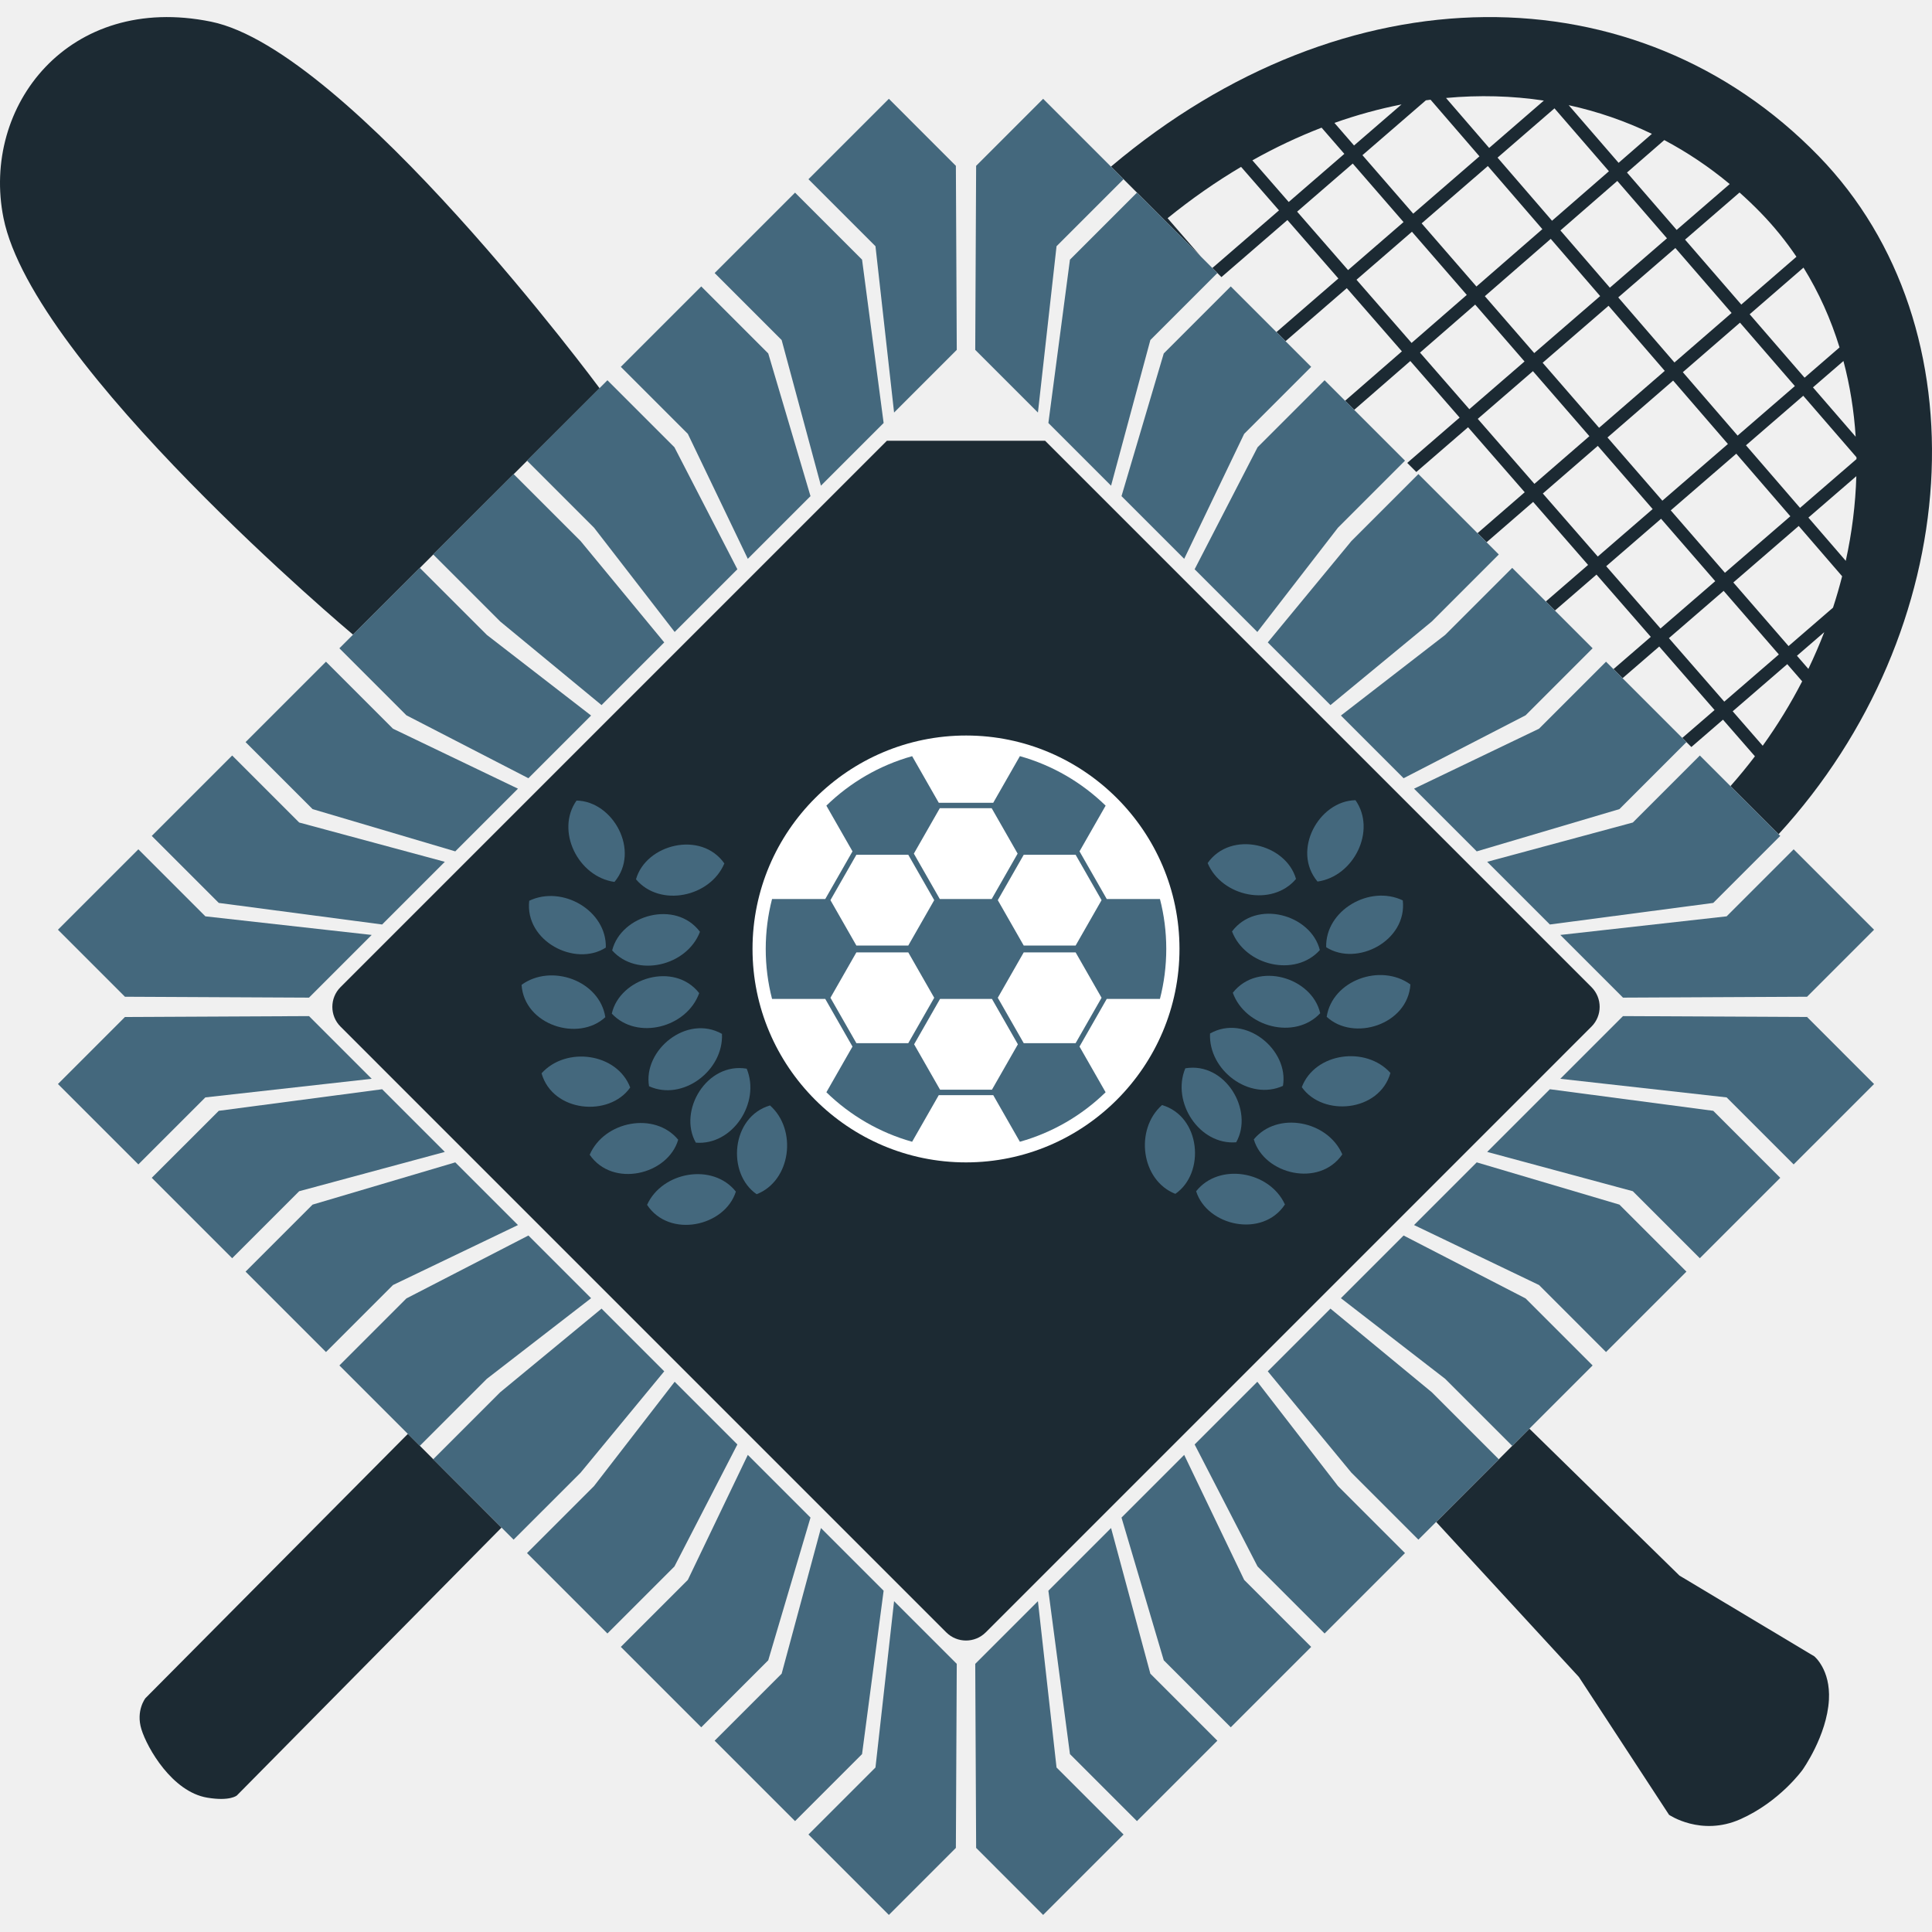
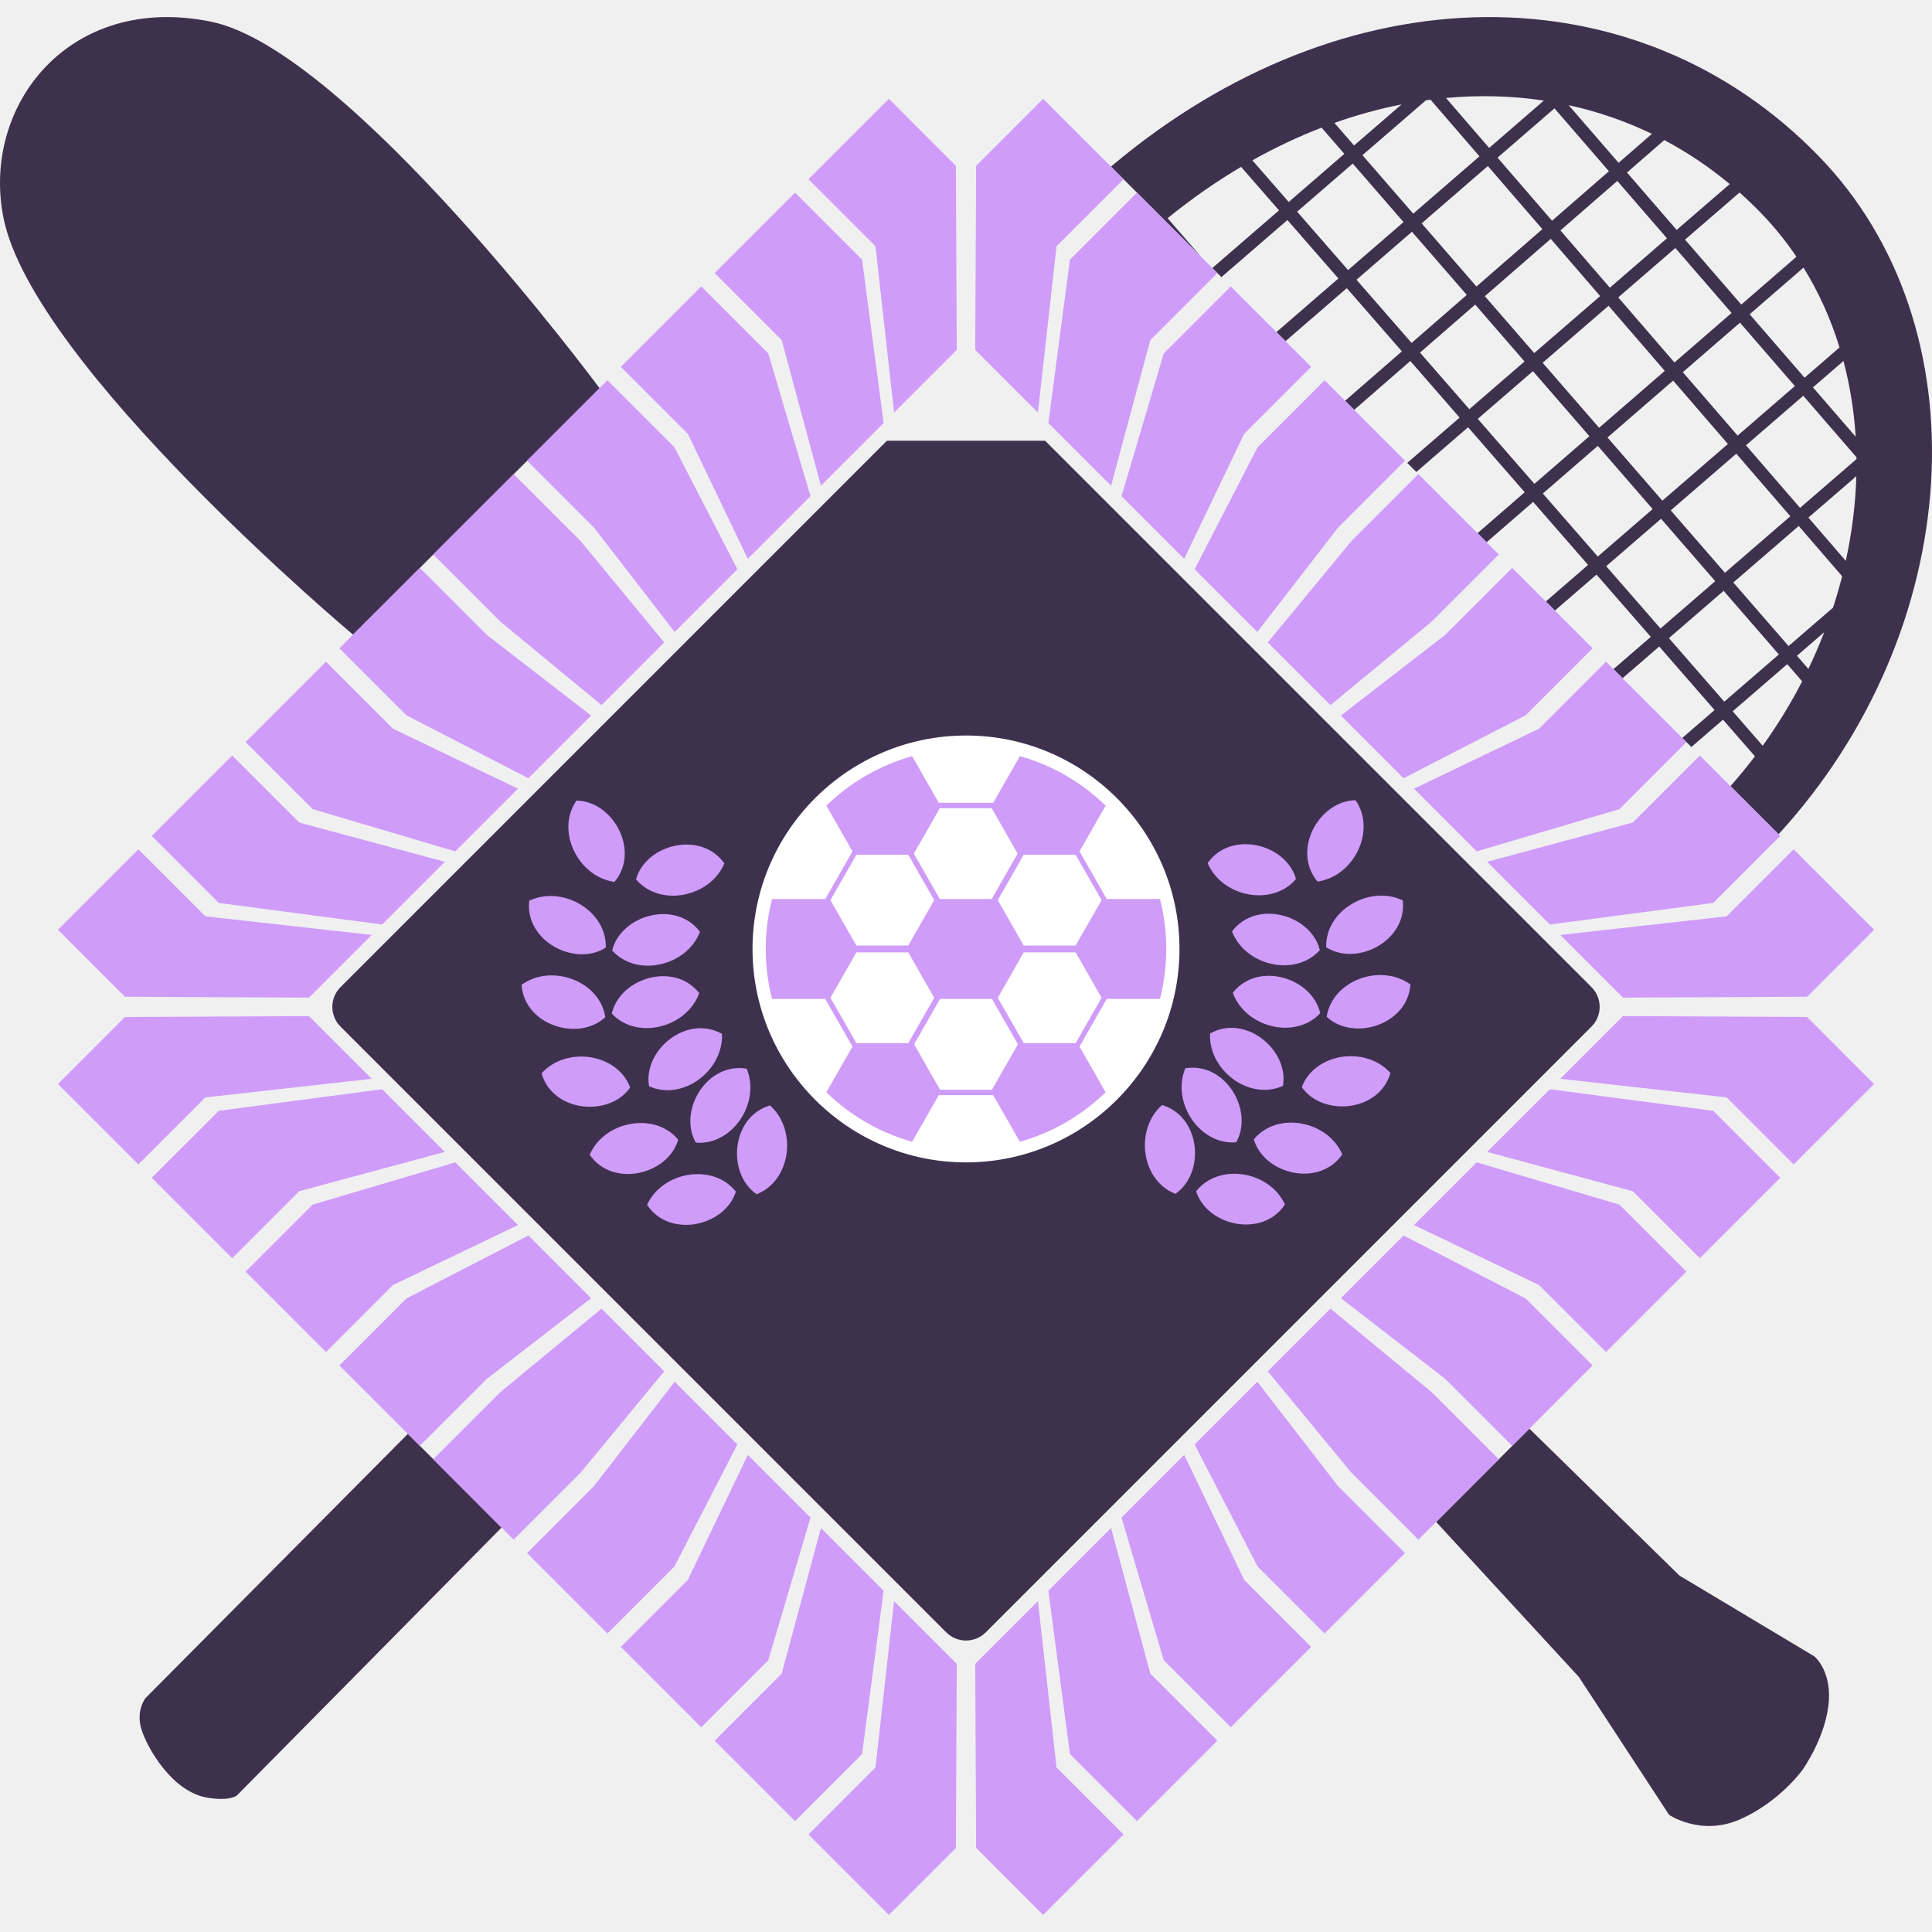
<svg xmlns="http://www.w3.org/2000/svg" version="1.1" x="0px" y="0px" viewBox="0 0 566.929 566.929" enable-background="new 0 0 566.929 566.929" xml:space="preserve">
  <g id="Outside">
    <g id="Bottom_Left_1_">
-       <path fill="#1C2A33" d="M119.679,420.764l-77.003,77.553c0,0-2.873,3.643-1.177,9.132c1.697,5.49,9.019,18.334,19.304,20.058    c6.755,1.132,8.721-0.656,8.721-0.656l77.65-78.593l-27.477-27.511" />
+       <path fill="#3E314E" d="M119.679,420.764l-77.003,77.553c0,0-2.873,3.643-1.177,9.132c1.697,5.49,9.019,18.334,19.304,20.058    c6.755,1.132,8.721-0.656,8.721-0.656l77.65-78.593l-27.477-27.511" />
    </g>
    <g id="Bottom_Right_1_">
-       <path fill="#1C2A33" d="M421.433,446.605l41.876,45.487l26.457,40.446c0,0,9.379,6.427,20.929,1.294s18.226-14.462,18.226-14.462    s7.168-9.998,7.761-20.578c0.496-8.872-4.294-12.758-4.294-12.758l-39.564-23.691l-44.035-43.112L421.433,446.605" />
+       <path fill="#3E314E" d="M421.433,446.605l41.876,45.487l26.457,40.446c0,0,9.379,6.427,20.929,1.294s18.226-14.462,18.226-14.462    s7.168-9.998,7.761-20.578c0.496-8.872-4.294-12.758-4.294-12.758l-39.564-23.691l-44.035-43.112L421.433,446.605" />
    </g>
    <g id="Top_Right_1_">
-       <path id="_x3C_Path_x3E_" fill="#1C2A33" d="M352.43,75.324l-9.811-11.296c7.032-5.706,14.242-10.725,21.566-15.061l11.128,12.765    l-19.562,16.913l2.668,2.668l19.364-16.744l14.951,17.149l-18.177,15.735l2.668,2.668l17.981-15.567l16.169,18.55l-16.668,14.499    l2.668,2.667l16.472-14.331l14.469,16.598l-15.377,13.298l2.668,2.668l15.185-13.129l16.623,19.071l-13.855,12.01l2.667,2.666    l13.661-11.838l16.12,18.49L453.607,176.5l2.667,2.667l12.207-10.559l15.929,18.274l-10.953,9.467l2.667,2.667l10.76-9.3    l16.241,18.635l-9.476,8.188l2.667,2.668l9.281-8.023l9.369,10.747c-2.264,2.985-4.663,5.902-7.176,8.75l14.116,14.116    c54.688-59.651,60.708-148.691,11.72-199.044c-53.194-54.682-138.762-54.997-207.627,3.14L352.43,75.324z M380.631,62.107    l16.322-14.113l14.903,17.169l-16.278,14.093L380.631,62.107z M398.051,82.089l16.271-14.085l16.091,18.538l-16.197,14.091    L398.051,82.089z M490.968,111.678l16.07,18.607l-19.235,16.638l-16.098-18.55L490.968,111.678z M469.238,125.532l-16.562-19.081    l19.339-16.722l16.494,19.101L469.238,125.532z M509.498,133.132l15.859,18.363l-19.191,16.583l-15.897-18.316L509.498,133.132z     M493.813,109.214l16.77-14.532l16.104,18.607l-16.803,14.535L493.813,109.214z M491.352,106.365l-16.493-19.096l16.761-14.493    l16.499,19.06L491.352,106.365z M472.399,84.42l-14.508-16.798l16.695-14.527l14.571,16.835L472.399,84.42z M469.553,86.882    l-19.346,16.726l-14.489-16.694l19.335-16.821L469.553,86.882z M433.25,84.072l-16.082-18.531l19.428-16.818l15.997,18.522    L433.25,84.072z M416.688,103.469l16.19-14.086l14.483,16.687l-16.197,14.006L416.688,103.469z M433.636,122.911l16.191-13.999    l16.567,19.084l-16.135,13.985L433.636,122.911z M452.732,144.817l16.129-13.978l16.097,18.544l-16.104,13.928L452.732,144.817z     M471.328,166.148l16.095-13.923l15.897,18.314l-16.062,13.882L471.328,166.148z M489.728,187.257l16.059-13.878l16.2,18.667    l-16.015,13.844L489.728,187.257z M517.252,218.832l-8.808-10.107l16.01-13.836l4.377,5.043    C525.488,206.424,521.622,212.748,517.252,218.832z M530.647,196.282l-3.345-3.855l8.007-6.922    C533.907,189.133,532.354,192.73,530.647,196.282z M537.883,178.307l-13.049,11.278l-16.2-18.665l19.182-16.579l12.742,14.756    C539.774,172.175,538.883,175.253,537.883,178.307z M541.626,164.576l-10.965-12.692l14.066-12.154    C544.487,147.957,543.446,156.285,541.626,164.576z M544.771,134.717l-16.567,14.317l-15.861-18.363l16.807-14.538l15.621,18.047    C544.773,134.36,544.77,134.54,544.771,134.717z M544.531,128.156l-12.534-14.483l8.947-7.738    C542.852,113.117,544.047,120.562,544.531,128.156z M539.797,101.949l-10.265,8.879l-16.108-18.609l15.795-13.69    C533.739,85.825,537.258,93.694,539.797,101.949z M516.646,62.407c3.922,4.03,7.414,8.361,10.505,12.934l-16.189,14.031    l-16.497-19.057l15.987-13.824C512.569,58.372,514.634,60.341,516.646,62.407z M507.571,54.009l-15.567,13.462l-14.577-16.845    l10.939-9.52C495.096,44.672,501.524,48.974,507.571,54.009z M484.734,39.28l-9.772,8.501l-14.643-16.918    C468.754,32.705,476.932,35.511,484.734,39.28z M472.125,50.251l-16.694,14.523l-15.989-18.516l16.707-14.465L472.125,50.251z     M453.033,29.515l-16.051,13.897l-12.661-14.662C434.059,27.851,443.681,28.108,453.033,29.515z M419.786,29.26l14.35,16.614    l-19.436,16.826l-14.901-17.167l18.615-16.097C418.873,29.372,419.33,29.319,419.786,29.26z M411.265,30.647l-13.934,12.045    l-5.752-6.629C398.134,33.738,404.708,31.935,411.265,30.647z M387.81,37.461l6.676,7.69l-16.326,14.12L367.504,47.05    C374.204,43.287,380.991,40.093,387.81,37.461z" />
+       <path id="_x3C_Path_x3E_" fill="#3E314E" d="M352.43,75.324l-9.811-11.296c7.032-5.706,14.242-10.725,21.566-15.061l11.128,12.765    l-19.562,16.913l2.668,2.668l19.364-16.744l14.951,17.149l-18.177,15.735l2.668,2.668l17.981-15.567l16.169,18.55l-16.668,14.499    l2.668,2.667l16.472-14.331l14.469,16.598l-15.377,13.298l2.668,2.668l15.185-13.129l16.623,19.071l-13.855,12.01l2.667,2.666    l13.661-11.838l16.12,18.49L453.607,176.5l2.667,2.667l12.207-10.559l15.929,18.274l-10.953,9.467l2.667,2.667l10.76-9.3    l16.241,18.635l-9.476,8.188l2.667,2.668l9.281-8.023l9.369,10.747c-2.264,2.985-4.663,5.902-7.176,8.75l14.116,14.116    c54.688-59.651,60.708-148.691,11.72-199.044c-53.194-54.682-138.762-54.997-207.627,3.14L352.43,75.324z M380.631,62.107    l16.322-14.113l14.903,17.169l-16.278,14.093L380.631,62.107z M398.051,82.089l16.271-14.085l16.091,18.538l-16.197,14.091    L398.051,82.089z M490.968,111.678l16.07,18.607l-19.235,16.638l-16.098-18.55L490.968,111.678z M469.238,125.532l-16.562-19.081    l19.339-16.722l16.494,19.101L469.238,125.532z M509.498,133.132l15.859,18.363l-19.191,16.583l-15.897-18.316L509.498,133.132z     M493.813,109.214l16.77-14.532l16.104,18.607l-16.803,14.535L493.813,109.214z M491.352,106.365l-16.493-19.096l16.761-14.493    l16.499,19.06L491.352,106.365z M472.399,84.42l-14.508-16.798l16.695-14.527l14.571,16.835L472.399,84.42z M469.553,86.882    l-19.346,16.726l-14.489-16.694l19.335-16.821L469.553,86.882z M433.25,84.072l-16.082-18.531l19.428-16.818l15.997,18.522    L433.25,84.072z M416.688,103.469l16.19-14.086l14.483,16.687l-16.197,14.006L416.688,103.469z M433.636,122.911l16.191-13.999    l16.567,19.084l-16.135,13.985L433.636,122.911z M452.732,144.817l16.129-13.978l16.097,18.544l-16.104,13.928L452.732,144.817z     M471.328,166.148l16.095-13.923l15.897,18.314l-16.062,13.882L471.328,166.148z M489.728,187.257l16.059-13.878l16.2,18.667    l-16.015,13.844L489.728,187.257z M517.252,218.832l-8.808-10.107l16.01-13.836l4.377,5.043    C525.488,206.424,521.622,212.748,517.252,218.832z M530.647,196.282l-3.345-3.855l8.007-6.922    C533.907,189.133,532.354,192.73,530.647,196.282z M537.883,178.307l-13.049,11.278l-16.2-18.665l19.182-16.579l12.742,14.756    C539.774,172.175,538.883,175.253,537.883,178.307z M541.626,164.576l-10.965-12.692l14.066-12.154    C544.487,147.957,543.446,156.285,541.626,164.576z M544.771,134.717l-16.567,14.317l-15.861-18.363l16.807-14.538l15.621,18.047    C544.773,134.36,544.77,134.54,544.771,134.717z M544.531,128.156l-12.534-14.483l8.947-7.738    C542.852,113.117,544.047,120.562,544.531,128.156z M539.797,101.949l-10.265,8.879l-16.108-18.609l15.795-13.69    C533.739,85.825,537.258,93.694,539.797,101.949z M516.646,62.407c3.922,4.03,7.414,8.361,10.505,12.934l-16.189,14.031    l-16.497-19.057l15.987-13.824C512.569,58.372,514.634,60.341,516.646,62.407z M507.571,54.009l-15.567,13.462l-14.577-16.845    l10.939-9.52C495.096,44.672,501.524,48.974,507.571,54.009z M484.734,39.28l-9.772,8.501l-14.643-16.918    C468.754,32.705,476.932,35.511,484.734,39.28z M472.125,50.251l-16.694,14.523l-15.989-18.516l16.707-14.465L472.125,50.251z     M453.033,29.515l-16.051,13.897l-12.661-14.662C434.059,27.851,443.681,28.108,453.033,29.515z M419.786,29.26l14.35,16.614    l-19.436,16.826l-14.901-17.167l18.615-16.097C418.873,29.372,419.33,29.319,419.786,29.26z M411.265,30.647l-13.934,12.045    l-5.752-6.629C398.134,33.738,404.708,31.935,411.265,30.647z M387.81,37.461l6.676,7.69l-16.326,14.12L367.504,47.05    C374.204,43.287,380.991,40.093,387.81,37.461z" />
    </g>
    <g id="Top_Left_1_">
-       <path fill="#1C2A33" d="M175.96,113.944c0,0-73.534-99.308-114.006-107.578C20.136-2.178-5.551,31.181,1.022,63.951    C9.76,107.512,103.6,186.239,103.6,186.239L175.96,113.944" />
+       <path fill="#3E314E" d="M175.96,113.944c0,0-73.534-99.308-114.006-107.578C20.136-2.178-5.551,31.181,1.022,63.951    C9.76,107.512,103.6,186.239,103.6,186.239L175.96,113.944" />
    </g>
  </g>
  <g id="Outer_Square">
    <g id="Bottom_Right">
-       <polyline fill="#44687D" points="476.253,298.167 530.266,298.427 549.927,318.095 526.333,341.688 506.666,322.023     457.859,316.562 476.253,298.167   " />
-       <polyline fill="#44687D" points="454.795,319.629 502.736,325.958 522.401,345.621 498.802,369.215 479.139,349.554     436.4,338.019 454.795,319.629   " />
-       <polyline fill="#44687D" points="433.334,341.086 475.206,353.486 494.869,373.147 471.274,396.743 451.613,377.08     414.938,359.481 433.334,341.086   " />
-       <polyline fill="#44687D" points="411.875,362.55 447.676,381.013 467.341,400.68 443.744,424.273 424.08,404.612 393.48,380.944     411.875,362.55   " />
-       <polyline fill="#44687D" points="390.412,384.007 420.15,408.543 439.811,428.207 416.215,451.801 396.554,432.14     372.018,402.402 390.412,384.007   " />
-       <polyline fill="#44687D" points="368.955,405.467 392.621,436.072 412.284,455.737 388.691,479.333 369.023,459.666     350.555,423.865 368.955,405.467   " />
-       <polyline fill="#44687D" points="347.491,426.929 365.09,463.602 384.756,483.266 361.156,506.859 341.494,487.198     329.097,445.323 347.491,426.929   " />
-       <polyline fill="#44687D" points="326.033,448.39 337.562,491.129 357.225,510.792 333.629,534.386 313.968,514.725     307.638,466.784 326.033,448.39   " />
-       <polyline fill="#44687D" points="304.571,469.853 310.031,518.657 329.697,538.322 306.099,561.919 286.439,542.251     286.178,488.244 304.571,469.853   " />
+       <polyline fill="#cf9cf9" points="476.253,298.167 530.266,298.427 549.927,318.095 526.333,341.688 506.666,322.023     457.859,316.562 476.253,298.167   " />
+       <polyline fill="#cf9cf9" points="454.795,319.629 502.736,325.958 522.401,345.621 498.802,369.215 479.139,349.554     436.4,338.019 454.795,319.629   " />
+       <polyline fill="#cf9cf9" points="433.334,341.086 475.206,353.486 494.869,373.147 471.274,396.743 451.613,377.08     414.938,359.481 433.334,341.086   " />
+       <polyline fill="#cf9cf9" points="411.875,362.55 447.676,381.013 467.341,400.68 443.744,424.273 424.08,404.612 393.48,380.944     411.875,362.55   " />
+       <polyline fill="#cf9cf9" points="390.412,384.007 420.15,408.543 439.811,428.207 416.215,451.801 396.554,432.14     372.018,402.402 390.412,384.007   " />
+       <polyline fill="#cf9cf9" points="368.955,405.467 392.621,436.072 412.284,455.737 388.691,479.333 369.023,459.666     350.555,423.865 368.955,405.467   " />
+       <polyline fill="#cf9cf9" points="347.491,426.929 365.09,463.602 384.756,483.266 361.156,506.859 341.494,487.198     329.097,445.323 347.491,426.929   " />
+       <polyline fill="#cf9cf9" points="326.033,448.39 337.562,491.129 357.225,510.792 333.629,534.386 313.968,514.725     307.638,466.784 326.033,448.39   " />
+       <polyline fill="#cf9cf9" points="304.571,469.853 310.031,518.657 329.697,538.322 306.099,561.919 286.439,542.251     286.178,488.244 304.571,469.853   " />
    </g>
    <g id="Top_Right">
-       <polyline fill="#44687D" points="476.253,292.745 530.266,292.485 549.927,272.82 526.333,249.225 506.666,268.891     457.859,274.35 476.253,292.745   " />
-       <polyline fill="#44687D" points="454.795,271.284 502.736,264.955 522.401,245.294 498.802,221.698 479.139,241.361     436.4,252.892 454.795,271.284   " />
-       <polyline fill="#44687D" points="433.334,249.826 475.206,237.428 494.869,217.765 471.274,194.17 451.613,213.833     414.938,231.431 433.334,249.826   " />
-       <polyline fill="#44687D" points="411.875,228.365 447.676,209.9 467.341,190.234 443.744,166.639 424.08,186.301 393.48,209.968     411.875,228.365   " />
-       <polyline fill="#44687D" points="390.412,206.905 420.15,182.37 439.811,162.707 416.215,139.112 396.554,158.774     372.018,188.511 390.412,206.905   " />
-       <polyline fill="#44687D" points="368.955,185.446 392.621,154.841 412.284,135.176 388.691,111.582 369.023,131.247     350.555,167.048 368.955,185.446   " />
-       <polyline fill="#44687D" points="347.491,163.985 365.09,127.311 384.756,107.648 361.156,84.052 341.494,103.715     329.097,145.589 347.491,163.985   " />
-       <polyline fill="#44687D" points="326.033,142.522 337.562,99.783 357.225,80.121 333.629,56.526 313.968,76.188 307.638,124.127     326.033,142.522   " />
-       <polyline fill="#44687D" points="304.571,121.061 310.031,72.255 329.697,52.59 306.099,28.995 286.437,48.661 286.176,102.669     304.571,121.061   " />
+       <polyline fill="#cf9cf9" points="476.253,292.745 530.266,292.485 549.927,272.82 526.333,249.225 506.666,268.891     457.859,274.35 476.253,292.745   " />
+       <polyline fill="#cf9cf9" points="454.795,271.284 502.736,264.955 522.401,245.294 498.802,221.698 479.139,241.361     436.4,252.892 454.795,271.284   " />
+       <polyline fill="#cf9cf9" points="433.334,249.826 475.206,237.428 494.869,217.765 471.274,194.17 451.613,213.833     414.938,231.431 433.334,249.826   " />
+       <polyline fill="#cf9cf9" points="411.875,228.365 447.676,209.9 467.341,190.234 443.744,166.639 424.08,186.301 393.48,209.968     411.875,228.365   " />
+       <polyline fill="#cf9cf9" points="390.412,206.905 420.15,182.37 439.811,162.707 416.215,139.112 396.554,158.774     372.018,188.511 390.412,206.905   " />
+       <polyline fill="#cf9cf9" points="368.955,185.446 392.621,154.841 412.284,135.176 388.691,111.582 369.023,131.247     350.555,167.048 368.955,185.446   " />
+       <polyline fill="#cf9cf9" points="347.491,163.985 365.09,127.311 384.756,107.648 361.156,84.052 341.494,103.715     329.097,145.589 347.491,163.985   " />
+       <polyline fill="#cf9cf9" points="326.033,142.522 337.562,99.783 357.225,80.121 333.629,56.526 313.968,76.188 307.638,124.127     326.033,142.522   " />
+       <polyline fill="#cf9cf9" points="304.571,121.061 310.031,72.255 329.697,52.59 306.099,28.995 286.437,48.661 286.176,102.669     304.571,121.061   " />
    </g>
    <g id="Bottom_Left">
-       <polyline fill="#44687D" points="90.678,298.167 36.666,298.427 17.004,318.095 40.598,341.688 60.265,322.023 109.072,316.562     90.678,298.167   " />
-       <polyline fill="#44687D" points="112.137,319.629 64.197,325.958 44.531,345.621 68.129,369.215 87.792,349.554 130.531,338.019     112.137,319.629   " />
-       <polyline fill="#44687D" points="133.598,341.086 91.725,353.486 72.061,373.147 95.657,396.743 115.318,377.08 151.994,359.481     133.598,341.086   " />
-       <polyline fill="#44687D" points="155.058,362.55 119.256,381.013 99.59,400.68 123.187,424.273 142.851,404.612 173.451,380.944     155.058,362.55   " />
-       <polyline fill="#44687D" points="176.519,384.007 146.782,408.543 127.12,428.207 150.716,451.801 170.378,432.14     194.915,402.402 176.519,384.007   " />
-       <polyline fill="#44687D" points="197.977,405.467 174.311,436.072 154.647,455.737 178.242,479.333 197.908,459.666     216.376,423.865 197.977,405.467   " />
-       <polyline fill="#44687D" points="219.44,426.929 201.841,463.602 182.176,483.266 205.774,506.859 225.437,487.198     237.835,445.323 219.44,426.929   " />
-       <polyline fill="#44687D" points="240.897,448.39 229.369,491.129 209.706,510.792 233.302,534.386 252.963,514.725     259.293,466.784 240.897,448.39   " />
-       <polyline fill="#44687D" points="262.359,469.853 256.9,518.657 237.234,538.322 260.832,561.919 280.493,542.251     280.754,488.244 262.359,469.853   " />
+       <polyline fill="#cf9cf9" points="90.678,298.167 36.666,298.427 17.004,318.095 40.598,341.688 60.265,322.023 109.072,316.562     90.678,298.167   " />
+       <polyline fill="#cf9cf9" points="112.137,319.629 64.197,325.958 44.531,345.621 68.129,369.215 87.792,349.554 130.531,338.019     112.137,319.629   " />
+       <polyline fill="#cf9cf9" points="133.598,341.086 91.725,353.486 72.061,373.147 95.657,396.743 115.318,377.08 151.994,359.481     133.598,341.086   " />
+       <polyline fill="#cf9cf9" points="155.058,362.55 119.256,381.013 99.59,400.68 123.187,424.273 142.851,404.612 173.451,380.944     155.058,362.55   " />
+       <polyline fill="#cf9cf9" points="176.519,384.007 146.782,408.543 127.12,428.207 150.716,451.801 170.378,432.14     194.915,402.402 176.519,384.007   " />
+       <polyline fill="#cf9cf9" points="197.977,405.467 174.311,436.072 154.647,455.737 178.242,479.333 197.908,459.666     216.376,423.865 197.977,405.467   " />
+       <polyline fill="#cf9cf9" points="219.44,426.929 201.841,463.602 182.176,483.266 205.774,506.859 225.437,487.198     237.835,445.323 219.44,426.929   " />
+       <polyline fill="#cf9cf9" points="240.897,448.39 229.369,491.129 209.706,510.792 233.302,534.386 252.963,514.725     259.293,466.784 240.897,448.39   " />
+       <polyline fill="#cf9cf9" points="262.359,469.853 256.9,518.657 237.234,538.322 260.832,561.919 280.493,542.251     280.754,488.244 262.359,469.853   " />
    </g>
    <g id="Top_Left">
-       <polyline fill="#44687D" points="90.678,292.745 36.666,292.485 17.004,272.82 40.598,249.225 60.264,268.891 109.072,274.35     90.678,292.745   " />
-       <polyline fill="#44687D" points="112.137,271.284 64.197,264.955 44.531,245.294 68.129,221.698 87.792,241.361 130.532,252.892     112.137,271.284   " />
-       <polyline fill="#44687D" points="133.598,249.826 91.725,237.428 72.061,217.765 95.657,194.17 115.318,213.833 151.994,231.431     133.598,249.826   " />
-       <polyline fill="#44687D" points="155.058,228.365 119.256,209.9 99.59,190.234 123.188,166.639 142.851,186.301 173.452,209.968     155.058,228.365   " />
-       <polyline fill="#44687D" points="176.52,206.905 146.782,182.37 127.12,162.707 150.716,139.112 170.378,158.774 194.915,188.511     176.52,206.905   " />
-       <polyline fill="#44687D" points="197.977,185.446 174.31,154.841 154.647,135.176 178.242,111.582 197.908,131.247     216.377,167.048 197.977,185.446   " />
-       <polyline fill="#44687D" points="219.44,163.985 201.841,127.311 182.176,107.648 205.774,84.052 225.437,103.715     237.835,145.589 219.44,163.985   " />
-       <polyline fill="#44687D" points="240.897,142.522 229.369,99.783 209.706,80.121 233.302,56.526 252.964,76.188 259.293,124.127     240.897,142.522   " />
-       <polyline fill="#44687D" points="262.361,121.061 256.901,72.255 237.234,52.59 260.832,28.995 280.494,48.661 280.755,102.669     262.361,121.061   " />
+       <polyline fill="#cf9cf9" points="90.678,292.745 36.666,292.485 17.004,272.82 40.598,249.225 60.264,268.891 109.072,274.35     90.678,292.745   " />
+       <polyline fill="#cf9cf9" points="112.137,271.284 64.197,264.955 44.531,245.294 68.129,221.698 87.792,241.361 130.532,252.892     112.137,271.284   " />
+       <polyline fill="#cf9cf9" points="133.598,249.826 91.725,237.428 72.061,217.765 95.657,194.17 115.318,213.833 151.994,231.431     133.598,249.826   " />
+       <polyline fill="#cf9cf9" points="155.058,228.365 119.256,209.9 99.59,190.234 123.188,166.639 142.851,186.301 173.452,209.968     155.058,228.365   " />
+       <polyline fill="#cf9cf9" points="176.52,206.905 146.782,182.37 127.12,162.707 150.716,139.112 170.378,158.774 194.915,188.511     176.52,206.905   " />
+       <polyline fill="#cf9cf9" points="197.977,185.446 174.31,154.841 154.647,135.176 178.242,111.582 197.908,131.247     216.377,167.048 197.977,185.446   " />
+       <polyline fill="#cf9cf9" points="219.44,163.985 201.841,127.311 182.176,107.648 205.774,84.052 225.437,103.715     237.835,145.589 219.44,163.985   " />
+       <polyline fill="#cf9cf9" points="240.897,142.522 229.369,99.783 209.706,80.121 233.302,56.526 252.964,76.188 259.293,124.127     240.897,142.522   " />
+       <polyline fill="#cf9cf9" points="262.361,121.061 256.901,72.255 237.234,52.59 260.832,28.995 280.494,48.661 280.755,102.669     262.361,121.061   " />
    </g>
  </g>
  <g id="Inner_Square">
-     <path id="Core_3_" fill="#1C2A33" d="M283.466,481.399c-2.098,0-4.196-0.802-5.799-2.4L99.924,301.252   c-3.201-3.198-3.201-8.392,0-11.591l160.321-160.322h46.438l160.322,160.322c3.201,3.199,3.201,8.393,0,11.591L289.263,478.999   C287.663,480.598,285.565,481.399,283.466,481.399" />
+     <path id="Core_3_" fill="#3E314E" d="M283.466,481.399c-2.098,0-4.196-0.802-5.799-2.4L99.924,301.252   c-3.201-3.198-3.201-8.392,0-11.591l160.321-160.322h46.438l160.322,160.322c3.201,3.199,3.201,8.393,0,11.591L289.263,478.999   C287.663,480.598,285.565,481.399,283.466,481.399" />
    <g id="Ball_1_">
      <path id="_x3C_Path_x3E__3_" fill-rule="evenodd" clip-rule="evenodd" fill="#FFFFFF" d="M283.479,341.094    c-34.538,0.014-62.687-28.144-62.658-62.678c0.027-34.551,28.167-62.619,62.739-62.585c34.448,0.036,62.515,28.105,62.55,62.556    C346.145,312.928,318.029,341.08,283.479,341.094z" />
-       <path id="_x3C_Path_x3E__2_" fill-rule="evenodd" clip-rule="evenodd" fill="#44687D" d="M340.38,263.809h-15.613l-7.993-13.988    l7.665-13.412c-6.952-6.771-15.566-11.837-25.162-14.524l-7.818,13.68h-15.986l-7.812-13.672    c-9.604,2.687-18.219,7.748-25.17,14.517l7.668,13.416l-7.992,13.983H226.55c-1.204,4.673-1.849,9.569-1.853,14.612    c-0.004,5.072,0.641,9.998,1.854,14.698h15.611l7.994,13.987l-7.661,13.409c6.951,6.771,15.564,11.835,25.16,14.523l7.816-13.675    h15.986l7.815,13.675c9.598-2.688,18.211-7.752,25.161-14.523l-7.661-13.409l7.993-13.987h15.609    c1.216-4.708,1.862-9.643,1.857-14.728C342.227,273.361,341.583,268.474,340.38,263.809z M275.776,237.165h15.226l7.613,13.322    l-7.613,13.322h-15.226l-7.614-13.322L275.776,237.165z M251.299,250.82h15.225l7.614,13.321l-7.614,13.324h-15.225l-7.613-13.324    L251.299,250.82z M251.299,306.11l-7.613-13.324l7.613-13.32h15.225l7.614,13.32l-7.614,13.324H251.299z M291.077,319.765h-15.225    l-7.613-13.322l7.613-13.323h15.225l7.613,13.323L291.077,319.765z M315.631,306.11h-15.225l-7.615-13.324l7.615-13.32h15.225    l7.614,13.32L315.631,306.11z M315.631,277.466h-15.225l-7.615-13.324l7.615-13.321h15.225l7.614,13.321L315.631,277.466z" />
+       <path id="_x3C_Path_x3E__2_" fill-rule="evenodd" clip-rule="evenodd" fill="#cf9cf9" d="M340.38,263.809h-15.613l-7.993-13.988    l7.665-13.412c-6.952-6.771-15.566-11.837-25.162-14.524l-7.818,13.68h-15.986l-7.812-13.672    c-9.604,2.687-18.219,7.748-25.17,14.517l7.668,13.416l-7.992,13.983H226.55c-1.204,4.673-1.849,9.569-1.853,14.612    c-0.004,5.072,0.641,9.998,1.854,14.698h15.611l7.994,13.987l-7.661,13.409c6.951,6.771,15.564,11.835,25.16,14.523l7.816-13.675    h15.986l7.815,13.675c9.598-2.688,18.211-7.752,25.161-14.523l-7.661-13.409l7.993-13.987h15.609    c1.216-4.708,1.862-9.643,1.857-14.728C342.227,273.361,341.583,268.474,340.38,263.809z M275.776,237.165h15.226l7.613,13.322    l-7.613,13.322h-15.226l-7.614-13.322L275.776,237.165z M251.299,250.82h15.225l7.614,13.321l-7.614,13.324h-15.225l-7.613-13.324    L251.299,250.82z M251.299,306.11l-7.613-13.324l7.613-13.32h15.225l7.614,13.32l-7.614,13.324H251.299z M291.077,319.765h-15.225    l-7.613-13.322l7.613-13.323h15.225l7.613,13.323L291.077,319.765z M315.631,306.11h-15.225l-7.615-13.324l7.615-13.32h15.225    l7.614,13.32L315.631,306.11z M315.631,277.466h-15.225l-7.615-13.324l7.615-13.321h15.225l7.614,13.321L315.631,277.466z" />
    </g>
    <g id="Left_Leaves_1_">
-       <path fill-rule="evenodd" clip-rule="evenodd" fill="#44687D" d="M180.313,258.792c-10.673-1.487-17.364-15.012-11.137-23.872    C179.911,235.095,187.967,249.689,180.313,258.792z" />
-       <path fill-rule="evenodd" clip-rule="evenodd" fill="#44687D" d="M155.296,264.321c9.718-4.659,22.77,2.915,22.476,13.741    C168.729,283.847,153.95,276.138,155.296,264.321z" />
-       <path fill-rule="evenodd" clip-rule="evenodd" fill="#44687D" d="M153.052,288.988c8.725-6.327,22.922-1.216,24.574,9.49    C169.767,305.79,153.845,300.854,153.052,288.988z" />
-       <path fill-rule="evenodd" clip-rule="evenodd" fill="#44687D" d="M158.917,314.951c7.219-8.004,22.168-5.957,26.01,4.169    C178.761,327.908,162.162,326.393,158.917,314.951z" />
-       <path fill-rule="evenodd" clip-rule="evenodd" fill="#44687D" d="M173.04,338.852c4.264-9.896,19.079-12.764,25.971-4.41    C195.995,344.747,179.789,348.646,173.04,338.852z" />
-       <path fill-rule="evenodd" clip-rule="evenodd" fill="#44687D" d="M189.879,353.553c4.463-9.809,19.332-12.375,26.054-3.884    C212.71,359.911,196.429,363.482,189.879,353.553z" />
-       <path fill-rule="evenodd" clip-rule="evenodd" fill="#44687D" d="M212.556,253.368c-4.168,9.937-18.955,12.945-25.928,4.659    C189.544,247.695,205.713,243.639,212.556,253.368z" />
-       <path fill-rule="evenodd" clip-rule="evenodd" fill="#44687D" d="M205.403,273.429c-3.856,10.063-18.541,13.534-25.77,5.469    C182.225,268.48,198.258,263.921,205.403,273.429z" />
-       <path fill-rule="evenodd" clip-rule="evenodd" fill="#44687D" d="M205.173,291.422c-3.642,10.143-18.251,13.923-25.648,6.013    C181.896,286.964,197.83,282.065,205.173,291.422z" />
-       <path fill-rule="evenodd" clip-rule="evenodd" fill="#44687D" d="M211.854,303.38c0.517,10.765-11.534,19.848-21.396,15.369    C188.642,308.167,201.488,297.546,211.854,303.38z" />
-       <path fill-rule="evenodd" clip-rule="evenodd" fill="#44687D" d="M219.11,313.595c4.13,9.953-4.132,22.584-14.927,21.708    C198.891,325.962,207.381,311.617,219.11,313.595z" />
-       <path fill-rule="evenodd" clip-rule="evenodd" fill="#44687D" d="M225.945,324.379c8.071,7.138,6.175,22.11-3.912,26.053    C213.185,344.352,214.534,327.734,225.945,324.379z" />
+       <path fill-rule="evenodd" clip-rule="evenodd" fill="#cf9cf9" d="M180.313,258.792c-10.673-1.487-17.364-15.012-11.137-23.872    C179.911,235.095,187.967,249.689,180.313,258.792z" />
+       <path fill-rule="evenodd" clip-rule="evenodd" fill="#cf9cf9" d="M155.296,264.321c9.718-4.659,22.77,2.915,22.476,13.741    C168.729,283.847,153.95,276.138,155.296,264.321z" />
+       <path fill-rule="evenodd" clip-rule="evenodd" fill="#cf9cf9" d="M153.052,288.988c8.725-6.327,22.922-1.216,24.574,9.49    C169.767,305.79,153.845,300.854,153.052,288.988z" />
+       <path fill-rule="evenodd" clip-rule="evenodd" fill="#cf9cf9" d="M158.917,314.951c7.219-8.004,22.168-5.957,26.01,4.169    C178.761,327.908,162.162,326.393,158.917,314.951z" />
+       <path fill-rule="evenodd" clip-rule="evenodd" fill="#cf9cf9" d="M173.04,338.852c4.264-9.896,19.079-12.764,25.971-4.41    C195.995,344.747,179.789,348.646,173.04,338.852z" />
+       <path fill-rule="evenodd" clip-rule="evenodd" fill="#cf9cf9" d="M189.879,353.553c4.463-9.809,19.332-12.375,26.054-3.884    C212.71,359.911,196.429,363.482,189.879,353.553z" />
+       <path fill-rule="evenodd" clip-rule="evenodd" fill="#cf9cf9" d="M212.556,253.368c-4.168,9.937-18.955,12.945-25.928,4.659    C189.544,247.695,205.713,243.639,212.556,253.368z" />
+       <path fill-rule="evenodd" clip-rule="evenodd" fill="#cf9cf9" d="M205.403,273.429c-3.856,10.063-18.541,13.534-25.77,5.469    C182.225,268.48,198.258,263.921,205.403,273.429z" />
+       <path fill-rule="evenodd" clip-rule="evenodd" fill="#cf9cf9" d="M205.173,291.422c-3.642,10.143-18.251,13.923-25.648,6.013    C181.896,286.964,197.83,282.065,205.173,291.422z" />
+       <path fill-rule="evenodd" clip-rule="evenodd" fill="#cf9cf9" d="M211.854,303.38c0.517,10.765-11.534,19.848-21.396,15.369    C188.642,308.167,201.488,297.546,211.854,303.38z" />
+       <path fill-rule="evenodd" clip-rule="evenodd" fill="#cf9cf9" d="M219.11,313.595c4.13,9.953-4.132,22.584-14.927,21.708    C198.891,325.962,207.381,311.617,219.11,313.595z" />
+       <path fill-rule="evenodd" clip-rule="evenodd" fill="#cf9cf9" d="M225.945,324.379c8.071,7.138,6.175,22.11-3.912,26.053    C213.185,344.352,214.534,327.734,225.945,324.379z" />
    </g>
    <g id="Right_Leaves">
-       <path fill-rule="evenodd" clip-rule="evenodd" fill="#44687D" d="M386.615,258.684c10.675-1.487,17.364-15.012,11.138-23.872    C387.017,234.988,378.961,249.582,386.615,258.684z" />
-       <path fill-rule="evenodd" clip-rule="evenodd" fill="#44687D" d="M411.632,264.214c-9.717-4.659-22.769,2.914-22.476,13.741    C398.2,283.74,412.977,276.031,411.632,264.214z" />
-       <path fill-rule="evenodd" clip-rule="evenodd" fill="#44687D" d="M413.876,288.881c-8.725-6.327-22.923-1.216-24.572,9.49    C397.163,305.682,413.082,300.747,413.876,288.881z" />
-       <path fill-rule="evenodd" clip-rule="evenodd" fill="#44687D" d="M408.013,314.844c-7.218-8.004-22.169-5.957-26.011,4.169    C388.169,327.801,404.767,326.286,408.013,314.844z" />
-       <path fill-rule="evenodd" clip-rule="evenodd" fill="#44687D" d="M393.889,338.745c-4.266-9.897-19.079-12.764-25.97-4.41    C370.934,344.639,387.14,348.539,393.889,338.745z" />
-       <path fill-rule="evenodd" clip-rule="evenodd" fill="#44687D" d="M377.051,353.445c-4.464-9.809-19.333-12.375-26.055-3.884    C354.218,359.804,370.5,363.375,377.051,353.445z" />
-       <path fill-rule="evenodd" clip-rule="evenodd" fill="#44687D" d="M354.372,253.26c4.169,9.937,18.957,12.945,25.93,4.659    C377.384,247.588,361.216,243.532,354.372,253.26z" />
-       <path fill-rule="evenodd" clip-rule="evenodd" fill="#44687D" d="M361.527,273.322c3.855,10.062,18.539,13.534,25.77,5.469    C384.705,268.373,368.671,263.813,361.527,273.322z" />
-       <path fill-rule="evenodd" clip-rule="evenodd" fill="#44687D" d="M361.757,291.314c3.641,10.143,18.251,13.923,25.647,6.013    C385.033,286.856,369.1,281.958,361.757,291.314z" />
-       <path fill-rule="evenodd" clip-rule="evenodd" fill="#44687D" d="M355.075,303.272c-0.516,10.765,11.534,19.848,21.395,15.369    C378.288,308.059,365.441,297.438,355.075,303.272z" />
-       <path fill-rule="evenodd" clip-rule="evenodd" fill="#44687D" d="M347.819,313.487c-4.129,9.953,4.133,22.584,14.927,21.708    C368.039,325.856,359.548,311.51,347.819,313.487z" />
-       <path fill-rule="evenodd" clip-rule="evenodd" fill="#44687D" d="M340.984,324.27c-8.07,7.139-6.175,22.11,3.912,26.054    C353.744,344.245,352.397,327.627,340.984,324.27z" />
+       <path fill-rule="evenodd" clip-rule="evenodd" fill="#cf9cf9" d="M386.615,258.684c10.675-1.487,17.364-15.012,11.138-23.872    C387.017,234.988,378.961,249.582,386.615,258.684z" />
+       <path fill-rule="evenodd" clip-rule="evenodd" fill="#cf9cf9" d="M411.632,264.214c-9.717-4.659-22.769,2.914-22.476,13.741    C398.2,283.74,412.977,276.031,411.632,264.214z" />
+       <path fill-rule="evenodd" clip-rule="evenodd" fill="#cf9cf9" d="M413.876,288.881c-8.725-6.327-22.923-1.216-24.572,9.49    C397.163,305.682,413.082,300.747,413.876,288.881z" />
+       <path fill-rule="evenodd" clip-rule="evenodd" fill="#cf9cf9" d="M408.013,314.844c-7.218-8.004-22.169-5.957-26.011,4.169    C388.169,327.801,404.767,326.286,408.013,314.844z" />
+       <path fill-rule="evenodd" clip-rule="evenodd" fill="#cf9cf9" d="M393.889,338.745c-4.266-9.897-19.079-12.764-25.97-4.41    C370.934,344.639,387.14,348.539,393.889,338.745z" />
+       <path fill-rule="evenodd" clip-rule="evenodd" fill="#cf9cf9" d="M377.051,353.445c-4.464-9.809-19.333-12.375-26.055-3.884    C354.218,359.804,370.5,363.375,377.051,353.445z" />
+       <path fill-rule="evenodd" clip-rule="evenodd" fill="#cf9cf9" d="M354.372,253.26c4.169,9.937,18.957,12.945,25.93,4.659    C377.384,247.588,361.216,243.532,354.372,253.26z" />
+       <path fill-rule="evenodd" clip-rule="evenodd" fill="#cf9cf9" d="M361.527,273.322c3.855,10.062,18.539,13.534,25.77,5.469    C384.705,268.373,368.671,263.813,361.527,273.322z" />
+       <path fill-rule="evenodd" clip-rule="evenodd" fill="#cf9cf9" d="M361.757,291.314c3.641,10.143,18.251,13.923,25.647,6.013    C385.033,286.856,369.1,281.958,361.757,291.314z" />
+       <path fill-rule="evenodd" clip-rule="evenodd" fill="#cf9cf9" d="M355.075,303.272c-0.516,10.765,11.534,19.848,21.395,15.369    C378.288,308.059,365.441,297.438,355.075,303.272z" />
+       <path fill-rule="evenodd" clip-rule="evenodd" fill="#cf9cf9" d="M347.819,313.487c-4.129,9.953,4.133,22.584,14.927,21.708    C368.039,325.856,359.548,311.51,347.819,313.487z" />
+       <path fill-rule="evenodd" clip-rule="evenodd" fill="#cf9cf9" d="M340.984,324.27c-8.07,7.139-6.175,22.11,3.912,26.054    C353.744,344.245,352.397,327.627,340.984,324.27z" />
    </g>
  </g>
</svg>
